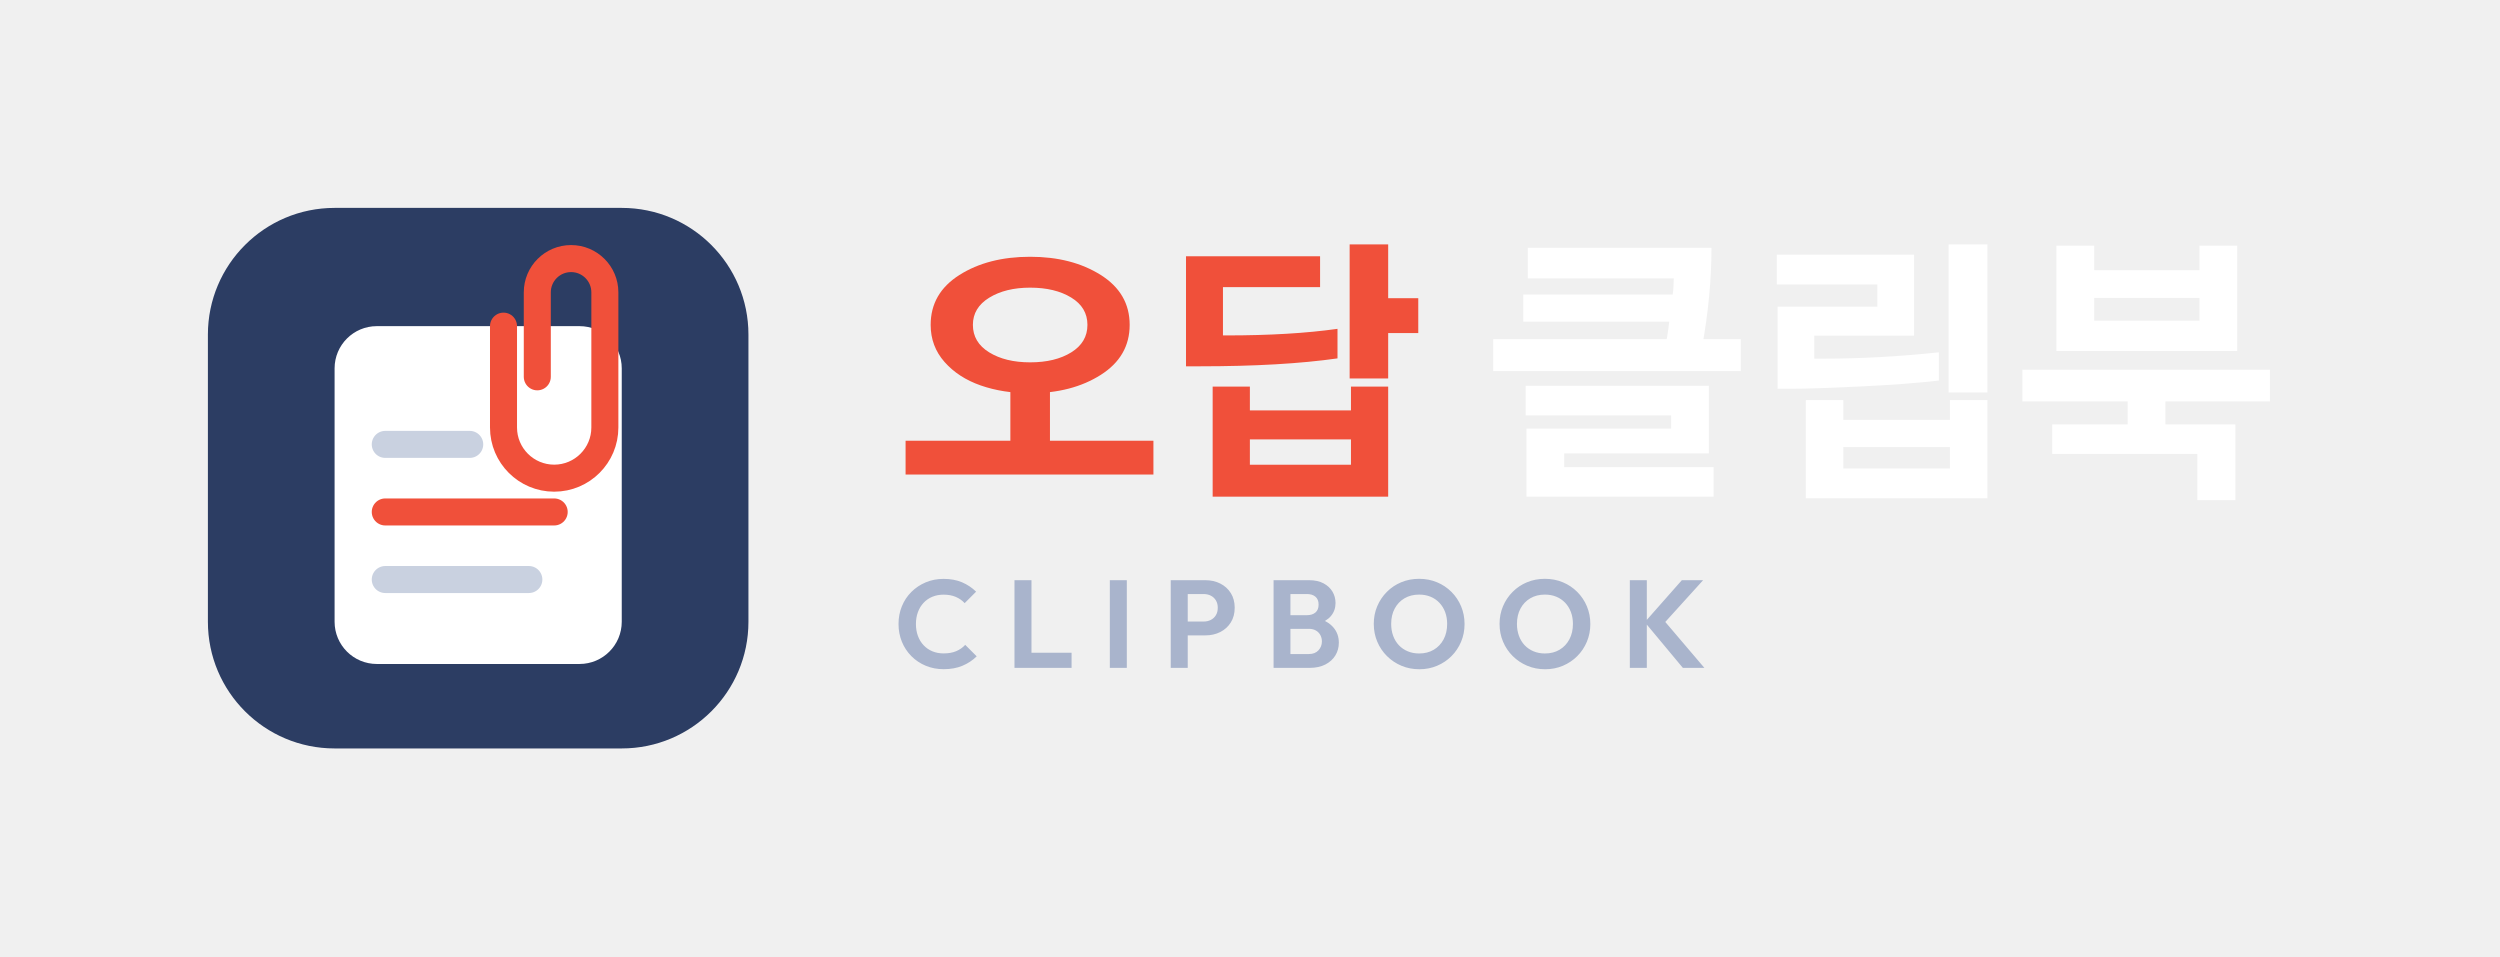
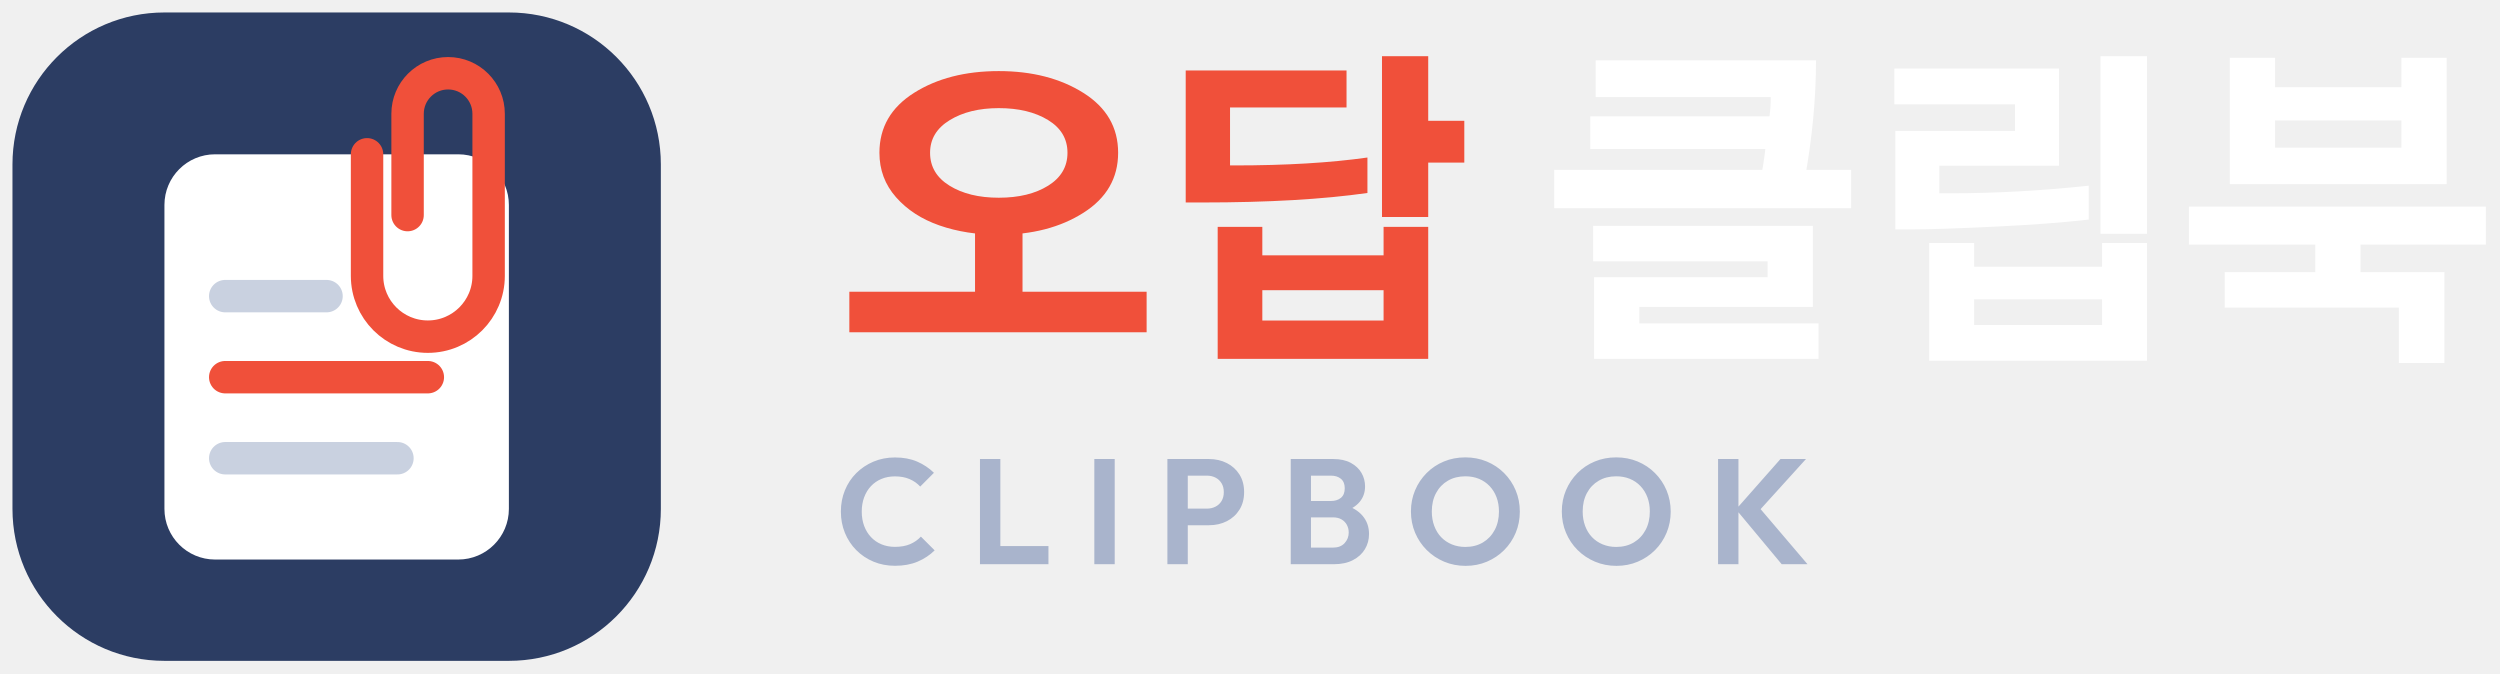
- <svg xmlns="http://www.w3.org/2000/svg" width="481" height="184" viewBox="0 0 481 184">
+ <svg xmlns="http://www.w3.org/2000/svg" width="401" height="108" viewBox="38 38 401 108">
  <g transform="translate(40 40) scale(1.625)">
    <rect width="64" height="64" rx="15" fill="#2C3D63" />
    <rect x="15" y="14" width="34" height="40" rx="5" fill="#FFFFFF" />
    <path d="M21 28H31" stroke="#C9D1E0" stroke-width="3.2" stroke-linecap="round" />
    <path d="M21 36H41" stroke="#F0503A" stroke-width="3.2" stroke-linecap="round" />
    <path d="M21 44H38" stroke="#C9D1E0" stroke-width="3.2" stroke-linecap="round" />
    <path d="M39 20V10a4 4 0 0 1 8 0V26a6 6 0 0 1-12 0V14" fill="none" stroke="#F0503A" stroke-width="3.2" stroke-linecap="round" stroke-linejoin="round" />
  </g>
  <g transform="translate(0 91.5)">
    <path d="M174.234 -0.203V-6.703H194.395V-17.062H202.012V-6.703H221.918V-0.203ZM179.059 -28.996Q179.059 -35.09 184.594 -38.594Q190.129 -42.098 198.203 -42.098Q206.227 -42.098 211.787 -38.594Q217.348 -35.09 217.348 -28.996Q217.348 -22.902 211.787 -19.373Q206.227 -15.844 198.203 -15.844Q192.973 -15.844 188.682 -17.342Q184.391 -18.84 181.725 -21.861Q179.059 -24.883 179.059 -28.996ZM187.184 -28.996Q187.184 -25.645 190.307 -23.715Q193.43 -21.785 198.203 -21.785Q203.027 -21.785 206.125 -23.715Q209.223 -25.645 209.223 -28.996Q209.223 -32.348 206.1 -34.252Q202.977 -36.156 198.203 -36.156Q193.48 -36.156 190.332 -34.227Q187.184 -32.297 187.184 -28.996Z M233.316 4.062V-17.113H240.477V-12.543H259.926V-17.113H267.086V4.062ZM240.477 -2.082H259.926V-6.957H240.477ZM259.672 -18.688V-44.484H267.086V-34.125H272.875V-27.422H267.086V-18.688ZM228.188 -21.023V-42.199H253.984V-36.258H235.297V-26.965H236.008Q248.398 -26.965 257.336 -28.234V-22.547Q246.672 -21.023 230.879 -21.023Z" fill="#F0503A" />
    <path d="M293.691 4.062V-9.039H321.52V-11.578H293.539V-17.266H328.781V-4.266H300.953V-1.625H329.695V4.062ZM287.293 -20.109V-26.254H334.926V-20.109ZM293.082 -29.605V-34.836H321.824Q322.027 -36.207 322.027 -37.934H293.945V-43.824H329.289Q329.289 -34.633 327.461 -24.629H320.352Q320.809 -26.609 321.164 -29.605Z M347.441 4.367V-14.523H354.652V-10.715H375.168V-14.523H382.379V4.367ZM354.652 -1.371H375.168V-5.484H354.652ZM374.914 -15.996V-44.484H382.379V-15.996ZM342.008 -16.707V-32.5H361.203V-36.766H341.855V-42.504H368.262V-26.914H349.066V-22.496H350.895Q361.609 -22.496 373.035 -23.715V-18.281Q366.891 -17.57 357.852 -17.139Q348.812 -16.707 344.953 -16.707Z M394.844 -4.164V-9.852H430.086V4.723H422.773V-4.164ZM389.105 -14.27V-20.363H436.738V-14.27H416.629V-8.938H409.367V-14.27ZM395.656 -23.969V-44.23H402.918V-39.508H423.18V-44.23H430.441V-23.969ZM402.918 -29.809H423.18V-34.176H402.918Z" fill="#FFFFFF" />
  </g>
  <g transform="translate(0 128.5)">
    <path d="M181.558 0.252Q179.698 0.252 178.114 -0.408Q176.53 -1.068 175.348 -2.259Q174.166 -3.45 173.521 -5.034Q172.876 -6.618 172.876 -8.442Q172.876 -10.272 173.521 -11.853Q174.166 -13.434 175.345 -14.61Q176.524 -15.786 178.105 -16.455Q179.686 -17.124 181.546 -17.124Q183.574 -17.124 185.104 -16.464Q186.634 -15.804 187.804 -14.664L185.602 -12.456Q184.9 -13.224 183.892 -13.656Q182.884 -14.088 181.546 -14.088Q180.37 -14.088 179.395 -13.686Q178.42 -13.284 177.709 -12.531Q176.998 -11.778 176.611 -10.737Q176.224 -9.696 176.224 -8.442Q176.224 -7.182 176.611 -6.141Q176.998 -5.1 177.709 -4.347Q178.42 -3.594 179.395 -3.189Q180.37 -2.784 181.546 -2.784Q182.968 -2.784 183.982 -3.219Q184.996 -3.654 185.71 -4.428L187.918 -2.22Q186.736 -1.062 185.17 -0.405Q183.604 0.252 181.558 0.252Z M195.186 0.0V-16.872H198.456V0.0ZM197.586 0.0V-2.91H206.172V0.0Z M213.53 0.0V-16.872H216.8V0.0Z M227.644 -6.252V-8.916H231.568Q232.346 -8.916 232.962 -9.23Q233.578 -9.545 233.938 -10.138Q234.298 -10.731 234.298 -11.562Q234.298 -12.393 233.938 -12.986Q233.578 -13.579 232.962 -13.894Q232.346 -14.208 231.568 -14.208H227.644V-16.872H231.91Q233.512 -16.872 234.79 -16.221Q236.068 -15.57 236.812 -14.383Q237.556 -13.195 237.556 -11.566Q237.556 -9.942 236.812 -8.748Q236.068 -7.554 234.79 -6.903Q233.512 -6.252 231.91 -6.252ZM225.25 0.0V-16.872H228.52V0.0Z M247.428 0.0V-2.664H251.832Q253.014 -2.664 253.674 -3.381Q254.334 -4.098 254.334 -5.088Q254.334 -5.754 254.037 -6.309Q253.74 -6.864 253.179 -7.188Q252.618 -7.512 251.832 -7.512H247.428V-10.14H251.472Q252.474 -10.14 253.086 -10.65Q253.698 -11.16 253.698 -12.174Q253.698 -13.188 253.086 -13.698Q252.474 -14.208 251.472 -14.208H247.428V-16.872H251.862Q253.53 -16.872 254.667 -16.257Q255.804 -15.642 256.38 -14.649Q256.956 -13.656 256.956 -12.48Q256.956 -11.034 256.083 -9.99Q255.21 -8.946 253.524 -8.436L253.674 -9.498Q255.54 -8.97 256.566 -7.758Q257.592 -6.546 257.592 -4.842Q257.592 -3.498 256.929 -2.403Q256.266 -1.308 255.006 -0.654Q253.746 0.0 251.952 0.0ZM245.034 0.0V-16.872H248.28V0.0Z M273.086 0.264Q271.232 0.264 269.639 -0.408Q268.046 -1.08 266.849 -2.271Q265.652 -3.462 264.983 -5.049Q264.314 -6.636 264.314 -8.46Q264.314 -10.29 264.98 -11.862Q265.646 -13.434 266.831 -14.625Q268.016 -15.816 269.6 -16.476Q271.184 -17.136 273.038 -17.136Q274.892 -17.136 276.476 -16.476Q278.06 -15.816 279.254 -14.625Q280.448 -13.434 281.114 -11.85Q281.78 -10.266 281.78 -8.436Q281.78 -6.612 281.114 -5.028Q280.448 -3.444 279.263 -2.259Q278.078 -1.074 276.497 -0.405Q274.916 0.264 273.086 0.264ZM273.038 -2.772Q274.652 -2.772 275.861 -3.492Q277.07 -4.212 277.751 -5.493Q278.432 -6.774 278.432 -8.46Q278.432 -9.714 278.042 -10.746Q277.652 -11.778 276.932 -12.534Q276.212 -13.29 275.228 -13.695Q274.244 -14.1 273.038 -14.1Q271.442 -14.1 270.233 -13.392Q269.024 -12.684 268.343 -11.415Q267.662 -10.146 267.662 -8.46Q267.662 -7.2 268.052 -6.147Q268.442 -5.094 269.153 -4.347Q269.864 -3.6 270.857 -3.186Q271.85 -2.772 273.038 -2.772Z M297.286 0.264Q295.432 0.264 293.839 -0.408Q292.246 -1.08 291.049 -2.271Q289.852 -3.462 289.183 -5.049Q288.514 -6.636 288.514 -8.46Q288.514 -10.29 289.18 -11.862Q289.846 -13.434 291.031 -14.625Q292.216 -15.816 293.8 -16.476Q295.384 -17.136 297.238 -17.136Q299.092 -17.136 300.676 -16.476Q302.26 -15.816 303.454 -14.625Q304.648 -13.434 305.314 -11.85Q305.98 -10.266 305.98 -8.436Q305.98 -6.612 305.314 -5.028Q304.648 -3.444 303.463 -2.259Q302.278 -1.074 300.697 -0.405Q299.116 0.264 297.286 0.264ZM297.238 -2.772Q298.852 -2.772 300.061 -3.492Q301.27 -4.212 301.951 -5.493Q302.632 -6.774 302.632 -8.46Q302.632 -9.714 302.242 -10.746Q301.852 -11.778 301.132 -12.534Q300.412 -13.29 299.428 -13.695Q298.444 -14.1 297.238 -14.1Q295.642 -14.1 294.433 -13.392Q293.224 -12.684 292.543 -11.415Q291.862 -10.146 291.862 -8.46Q291.862 -7.2 292.252 -6.147Q292.642 -5.094 293.353 -4.347Q294.064 -3.6 295.057 -3.186Q296.05 -2.772 297.238 -2.772Z M323.784 0.0 316.458 -8.796 323.586 -16.872H327.678L319.734 -8.1V-9.618L327.924 0.0ZM313.578 0.0V-16.872H316.848V0.0Z" fill="#A9B4CC" />
  </g>
</svg>
